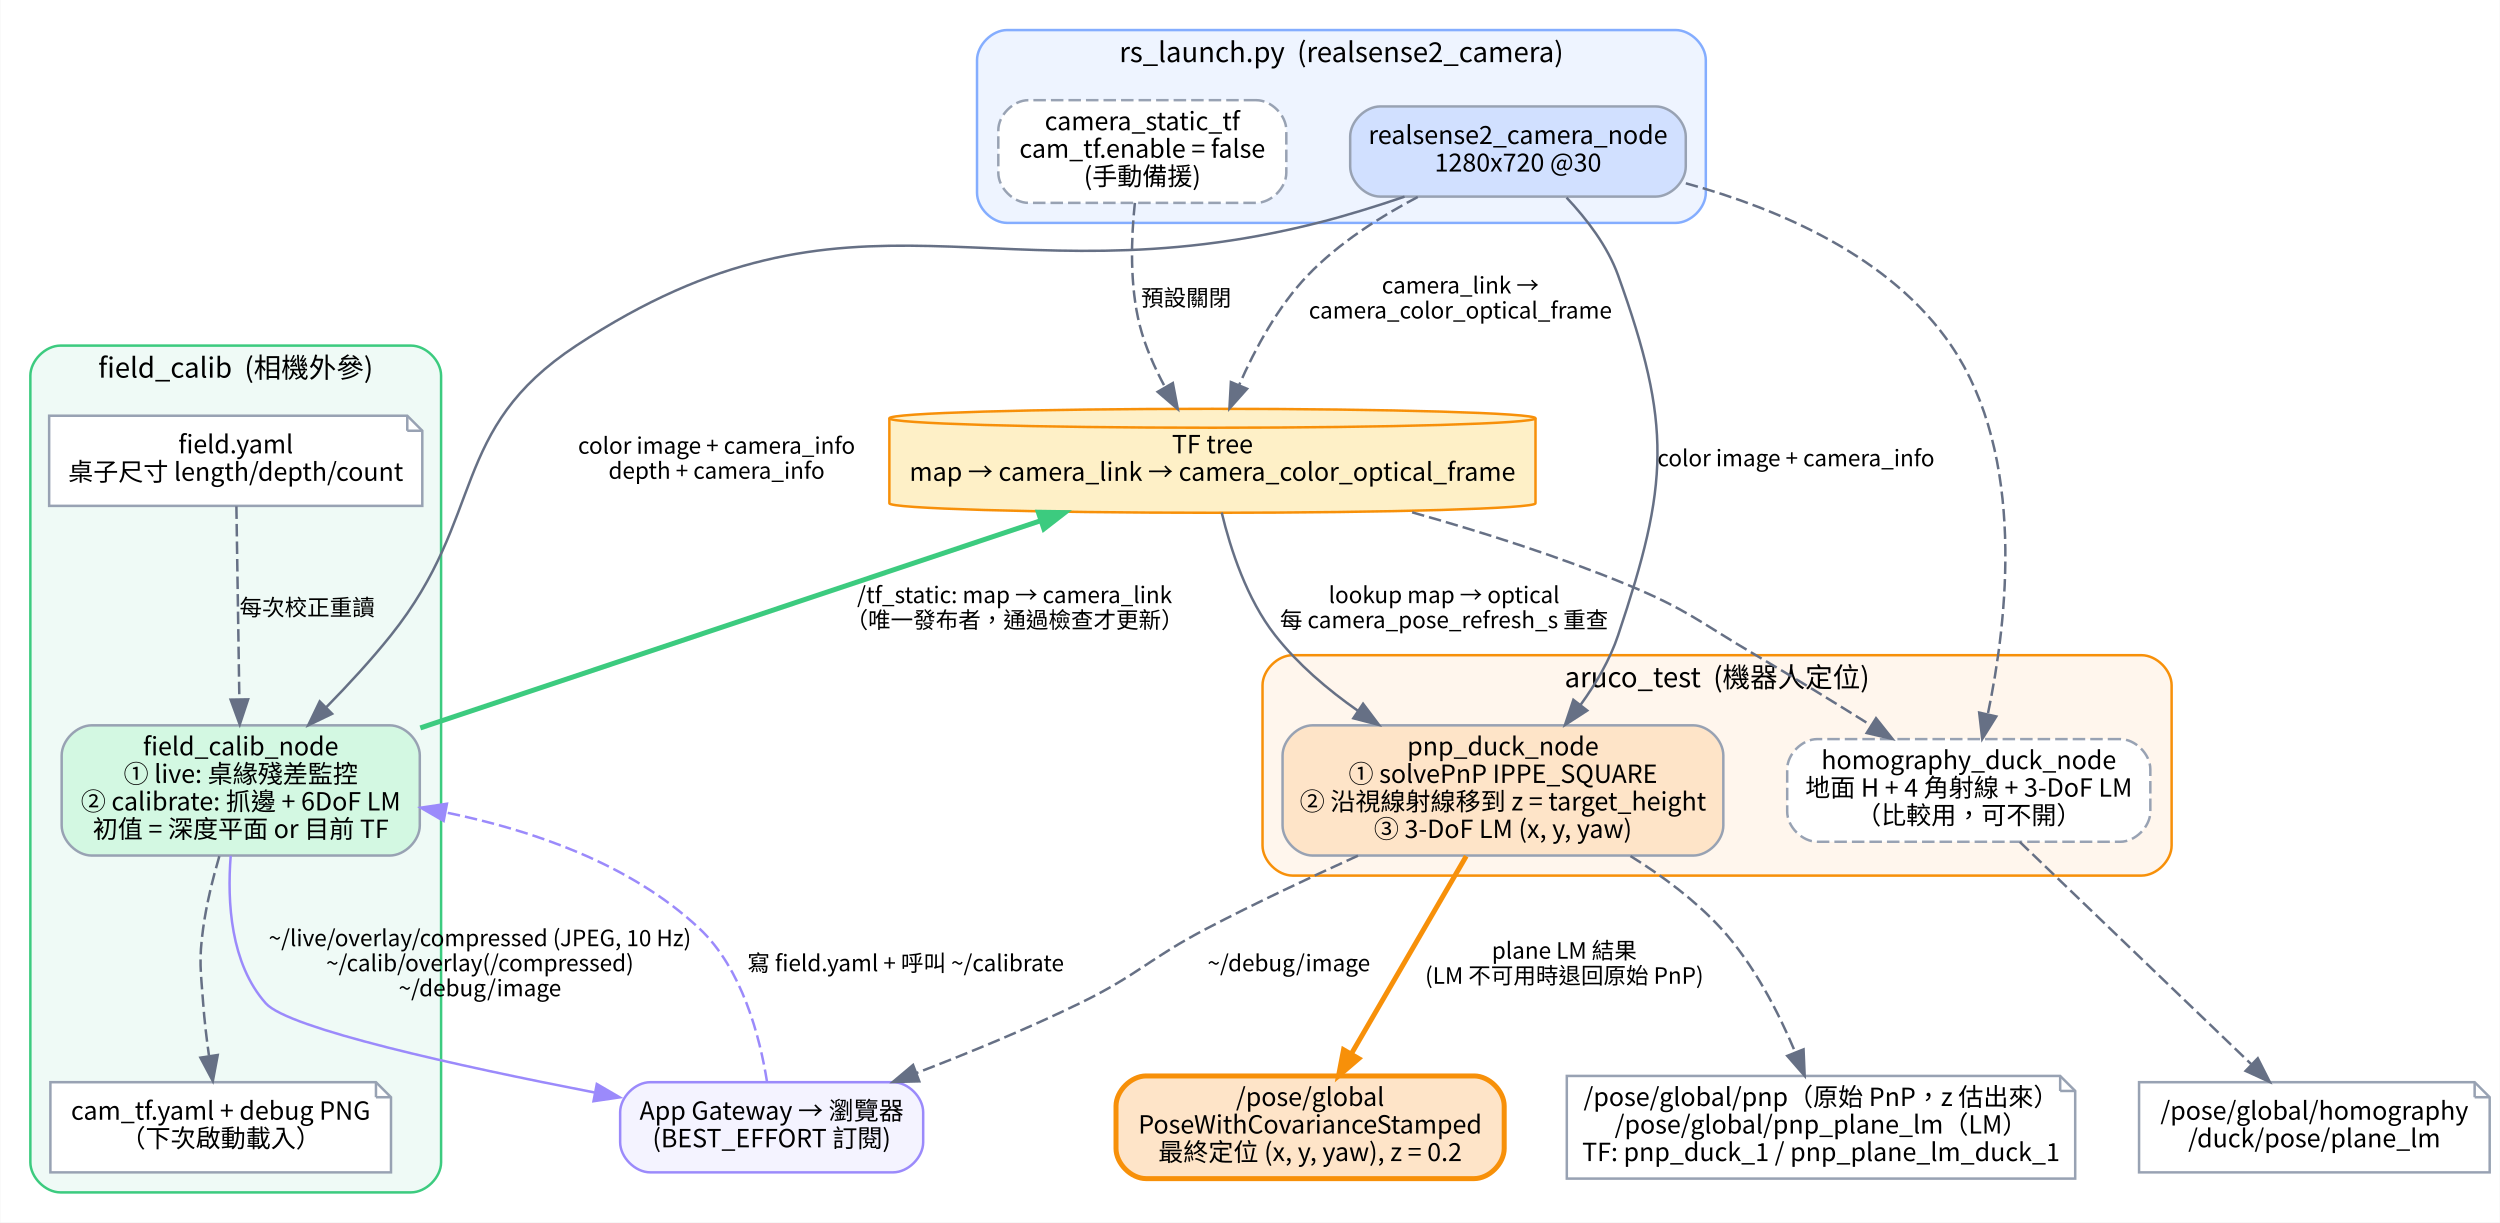
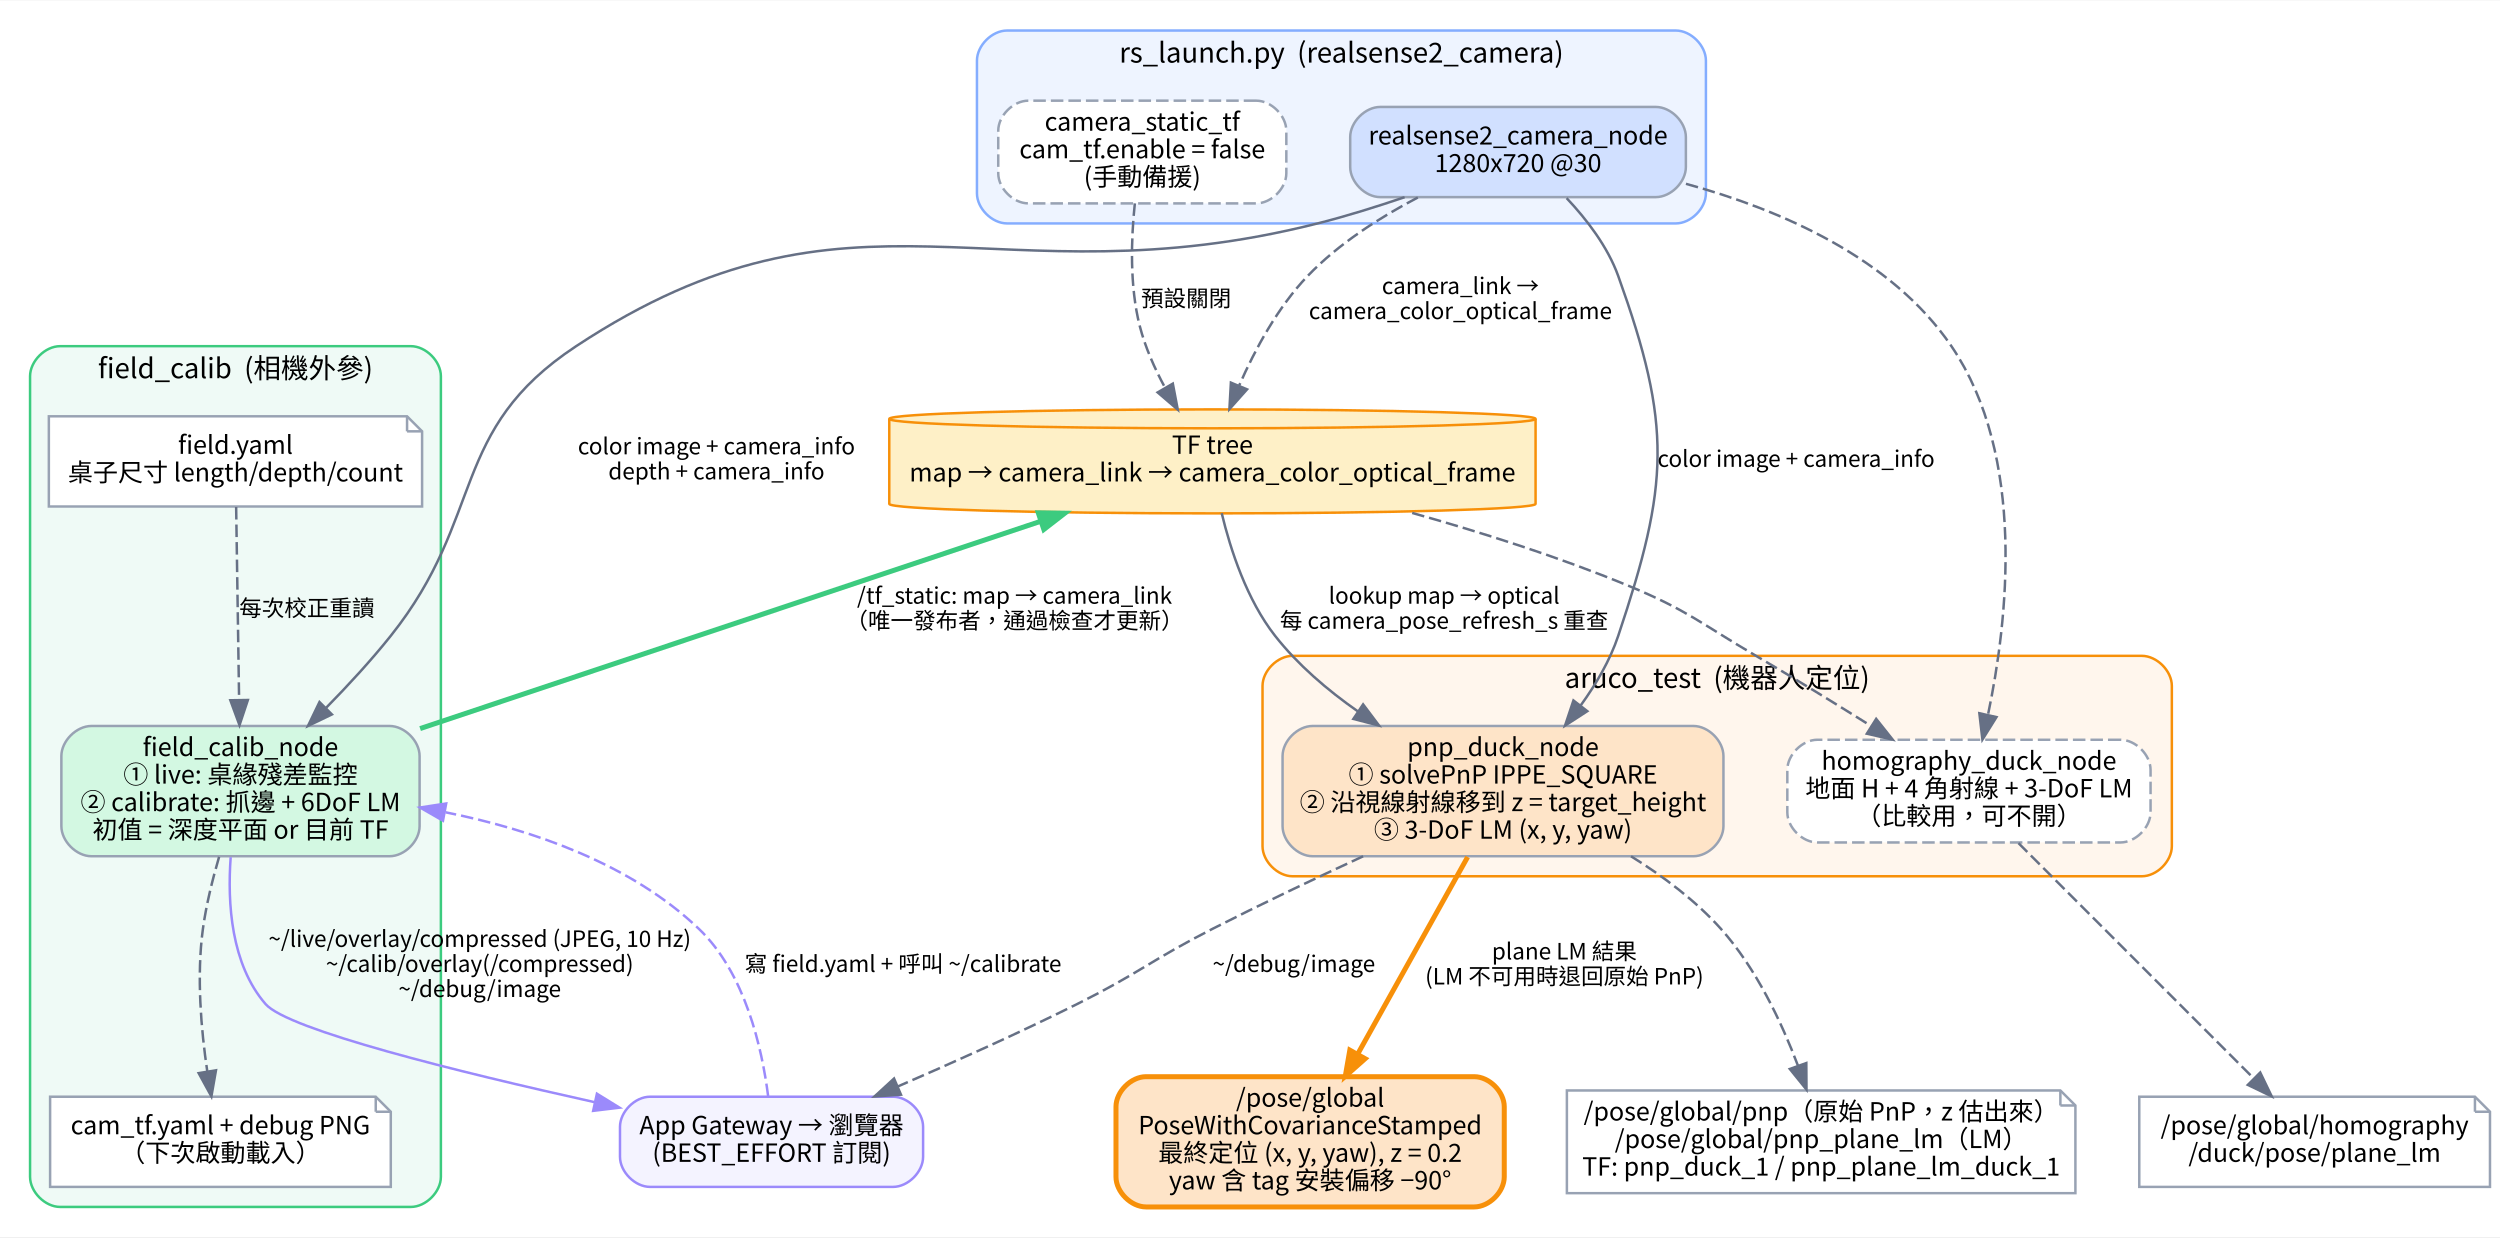
- <svg xmlns="http://www.w3.org/2000/svg" width="998pt" height="488pt" viewBox="0.00 0.00 998.00 488.12">
-   <g id="graph0" class="graph" transform="scale(1 1) rotate(0) translate(4 484.12)">
-     <polygon fill="white" stroke="transparent" points="-4,4 -4,-484.12 994,-484.12 994,4 -4,4" />
+ <svg xmlns="http://www.w3.org/2000/svg" width="998pt" height="494pt" viewBox="0.00 0.00 998.00 493.62">
+   <g id="graph0" class="graph" transform="scale(1 1) rotate(0) translate(4 489.62)">
+     <polygon fill="white" stroke="transparent" points="-4,4 -4,-489.62 994,-489.62 994,4 -4,4" />
    <g id="clust1" class="cluster">
-       <path fill="#eef4ff" stroke="#84adff" d="M398,-395.12C398,-395.12 665,-395.12 665,-395.12 671,-395.12 677,-401.12 677,-407.12 677,-407.12 677,-460.12 677,-460.12 677,-466.12 671,-472.12 665,-472.12 665,-472.12 398,-472.12 398,-472.12 392,-472.12 386,-466.12 386,-460.12 386,-460.12 386,-407.12 386,-407.12 386,-401.12 392,-395.12 398,-395.12" />
-       <text text-anchor="middle" x="531.5" y="-459.32" font-family="Noto Sans CJK TC" font-size="11.00">rs_launch.py  (realsense2_camera)</text>
+       <path fill="#eef4ff" stroke="#84adff" d="M398,-400.62C398,-400.62 665,-400.62 665,-400.62 671,-400.62 677,-406.62 677,-412.62 677,-412.62 677,-465.62 677,-465.62 677,-471.62 671,-477.62 665,-477.62 665,-477.62 398,-477.62 398,-477.62 392,-477.62 386,-471.62 386,-465.62 386,-465.62 386,-412.62 386,-412.62 386,-406.62 392,-400.62 398,-400.62" />
+       <text text-anchor="middle" x="531.5" y="-464.82" font-family="Noto Sans CJK TC" font-size="11.00">rs_launch.py  (realsense2_camera)</text>
    </g>
    <g id="clust2" class="cluster">
-       <path fill="#effaf6" stroke="#3ccb7f" d="M20,-8C20,-8 160,-8 160,-8 166,-8 172,-14 172,-20 172,-20 172,-334.12 172,-334.12 172,-340.12 166,-346.12 160,-346.12 160,-346.12 20,-346.12 20,-346.12 14,-346.12 8,-340.12 8,-334.12 8,-334.12 8,-20 8,-20 8,-14 14,-8 20,-8" />
-       <text text-anchor="middle" x="90" y="-333.32" font-family="Noto Sans CJK TC" font-size="11.00">field_calib  (相機外參)</text>
+       <path fill="#effaf6" stroke="#3ccb7f" d="M20,-8C20,-8 160,-8 160,-8 166,-8 172,-14 172,-20 172,-20 172,-339.62 172,-339.62 172,-345.62 166,-351.62 160,-351.62 160,-351.62 20,-351.62 20,-351.62 14,-351.62 8,-345.62 8,-339.62 8,-339.62 8,-20 8,-20 8,-14 14,-8 20,-8" />
+       <text text-anchor="middle" x="90" y="-338.82" font-family="Noto Sans CJK TC" font-size="11.00">field_calib  (相機外參)</text>
    </g>
    <g id="clust3" class="cluster">
-       <path fill="#fff6ed" stroke="#f79009" d="M512,-134.5C512,-134.5 851,-134.5 851,-134.5 857,-134.5 863,-140.5 863,-146.5 863,-146.5 863,-210.5 863,-210.5 863,-216.5 857,-222.5 851,-222.5 851,-222.5 512,-222.5 512,-222.5 506,-222.5 500,-216.5 500,-210.5 500,-210.5 500,-146.5 500,-146.5 500,-140.5 506,-134.5 512,-134.5" />
-       <text text-anchor="middle" x="681.5" y="-209.7" font-family="Noto Sans CJK TC" font-size="11.00">aruco_test  (機器人定位)</text>
+       <path fill="#fff6ed" stroke="#f79009" d="M512,-140C512,-140 851,-140 851,-140 857,-140 863,-146 863,-152 863,-152 863,-216 863,-216 863,-222 857,-228 851,-228 851,-228 512,-228 512,-228 506,-228 500,-222 500,-216 500,-216 500,-152 500,-152 500,-146 506,-140 512,-140" />
+       <text text-anchor="middle" x="681.5" y="-215.2" font-family="Noto Sans CJK TC" font-size="11.00">aruco_test  (機器人定位)</text>
    </g>
    <g id="node1" class="node">
-       <path fill="#d1e0ff" stroke="#98a2b3" d="M657,-441.62C657,-441.62 547,-441.62 547,-441.62 541,-441.62 535,-435.62 535,-429.62 535,-429.62 535,-417.62 535,-417.62 535,-411.62 541,-405.62 547,-405.62 547,-405.62 657,-405.62 657,-405.62 663,-405.62 669,-411.62 669,-417.62 669,-417.62 669,-429.62 669,-429.62 669,-435.62 663,-441.62 657,-441.62" />
-       <text text-anchor="middle" x="602" y="-426.62" font-family="Noto Sans CJK TC" font-size="10.00">realsense2_camera_node</text>
-       <text text-anchor="middle" x="602" y="-415.62" font-family="Noto Sans CJK TC" font-size="10.00">1280x720 @30</text>
+       <path fill="#d1e0ff" stroke="#98a2b3" d="M657,-447.12C657,-447.12 547,-447.12 547,-447.12 541,-447.12 535,-441.12 535,-435.12 535,-435.12 535,-423.12 535,-423.12 535,-417.12 541,-411.12 547,-411.12 547,-411.12 657,-411.12 657,-411.12 663,-411.12 669,-417.12 669,-423.12 669,-423.12 669,-435.12 669,-435.12 669,-441.12 663,-447.12 657,-447.12" />
+       <text text-anchor="middle" x="602" y="-432.12" font-family="Noto Sans CJK TC" font-size="10.00">realsense2_camera_node</text>
+       <text text-anchor="middle" x="602" y="-421.12" font-family="Noto Sans CJK TC" font-size="10.00">1280x720 @30</text>
    </g>
    <g id="node4" class="node">
-       <path fill="#d3f8e2" stroke="#98a2b3" d="M151.5,-194.5C151.5,-194.5 32.5,-194.5 32.5,-194.5 26.5,-194.5 20.5,-188.5 20.5,-182.5 20.5,-182.5 20.5,-154.5 20.5,-154.5 20.5,-148.5 26.5,-142.5 32.5,-142.5 32.5,-142.5 151.5,-142.5 151.5,-142.5 157.5,-142.5 163.5,-148.5 163.5,-154.5 163.5,-154.5 163.5,-182.5 163.5,-182.5 163.5,-188.5 157.5,-194.5 151.5,-194.5" />
-       <text text-anchor="middle" x="92" y="-182.5" font-family="Noto Sans CJK TC" font-size="10.00">field_calib_node</text>
-       <text text-anchor="middle" x="92" y="-171.5" font-family="Noto Sans CJK TC" font-size="10.00">① live: 桌緣殘差監控</text>
-       <text text-anchor="middle" x="92" y="-160.5" font-family="Noto Sans CJK TC" font-size="10.00">② calibrate: 抓邊 + 6DoF LM</text>
-       <text text-anchor="middle" x="92" y="-149.5" font-family="Noto Sans CJK TC" font-size="10.00">   初值 = 深度平面 or 目前 TF</text>
+       <path fill="#d3f8e2" stroke="#98a2b3" d="M151.5,-200C151.5,-200 32.5,-200 32.5,-200 26.5,-200 20.5,-194 20.5,-188 20.5,-188 20.5,-160 20.5,-160 20.5,-154 26.5,-148 32.5,-148 32.5,-148 151.5,-148 151.5,-148 157.5,-148 163.5,-154 163.5,-160 163.5,-160 163.5,-188 163.5,-188 163.5,-194 157.5,-200 151.5,-200" />
+       <text text-anchor="middle" x="92" y="-188" font-family="Noto Sans CJK TC" font-size="10.00">field_calib_node</text>
+       <text text-anchor="middle" x="92" y="-177" font-family="Noto Sans CJK TC" font-size="10.00">① live: 桌緣殘差監控</text>
+       <text text-anchor="middle" x="92" y="-166" font-family="Noto Sans CJK TC" font-size="10.00">② calibrate: 抓邊 + 6DoF LM</text>
+       <text text-anchor="middle" x="92" y="-155" font-family="Noto Sans CJK TC" font-size="10.00">   初值 = 深度平面 or 目前 TF</text>
    </g>
    <g id="edge1" class="edge">
-       <path fill="none" stroke="#667085" d="M556.71,-405.59C545.48,-401.77 533.39,-398 522,-395.12 392.72,-362.45 337.34,-419.51 226,-346.12 175.06,-312.55 190.04,-278.2 152,-230.5 144.19,-220.7 135,-210.73 126.21,-201.78" />
-       <polygon fill="#667085" stroke="#667085" points="128.49,-199.11 118.94,-194.51 123.54,-204.06 128.49,-199.11" />
-       <text text-anchor="middle" x="282" y="-302.93" font-family="Noto Sans CJK TC" font-size="9.00">color image + camera_info</text>
-       <text text-anchor="middle" x="282" y="-292.93" font-family="Noto Sans CJK TC" font-size="9.00">depth + camera_info</text>
+       <path fill="none" stroke="#667085" d="M556.71,-411.09C545.48,-407.27 533.39,-403.5 522,-400.62 392.72,-367.95 337.34,-425.01 226,-351.62 175.06,-318.05 190.04,-283.7 152,-236 144.19,-226.2 135,-216.23 126.21,-207.28" />
+       <polygon fill="#667085" stroke="#667085" points="128.49,-204.61 118.94,-200.01 123.54,-209.56 128.49,-204.61" />
+       <text text-anchor="middle" x="282" y="-308.43" font-family="Noto Sans CJK TC" font-size="9.00">color image + camera_info</text>
+       <text text-anchor="middle" x="282" y="-298.43" font-family="Noto Sans CJK TC" font-size="9.00">depth + camera_info</text>
    </g>
    <g id="node6" class="node">
-       <path fill="#fee4c8" stroke="#98a2b3" d="M672,-194.5C672,-194.5 520,-194.5 520,-194.5 514,-194.5 508,-188.5 508,-182.5 508,-182.5 508,-154.5 508,-154.5 508,-148.5 514,-142.5 520,-142.5 520,-142.5 672,-142.5 672,-142.5 678,-142.5 684,-148.5 684,-154.5 684,-154.5 684,-182.5 684,-182.5 684,-188.5 678,-194.5 672,-194.5" />
-       <text text-anchor="middle" x="596" y="-182.5" font-family="Noto Sans CJK TC" font-size="10.00">pnp_duck_node</text>
-       <text text-anchor="middle" x="596" y="-171.5" font-family="Noto Sans CJK TC" font-size="10.00">① solvePnP IPPE_SQUARE</text>
-       <text text-anchor="middle" x="596" y="-160.5" font-family="Noto Sans CJK TC" font-size="10.00">② 沿視線射線移到 z = target_height</text>
-       <text text-anchor="middle" x="596" y="-149.5" font-family="Noto Sans CJK TC" font-size="10.00">③ 3-DoF LM (x, y, yaw)</text>
+       <path fill="#fee4c8" stroke="#98a2b3" d="M672,-200C672,-200 520,-200 520,-200 514,-200 508,-194 508,-188 508,-188 508,-160 508,-160 508,-154 514,-148 520,-148 520,-148 672,-148 672,-148 678,-148 684,-154 684,-160 684,-160 684,-188 684,-188 684,-194 678,-200 672,-200" />
+       <text text-anchor="middle" x="596" y="-188" font-family="Noto Sans CJK TC" font-size="10.00">pnp_duck_node</text>
+       <text text-anchor="middle" x="596" y="-177" font-family="Noto Sans CJK TC" font-size="10.00">① solvePnP IPPE_SQUARE</text>
+       <text text-anchor="middle" x="596" y="-166" font-family="Noto Sans CJK TC" font-size="10.00">② 沿視線射線移到 z = target_height</text>
+       <text text-anchor="middle" x="596" y="-155" font-family="Noto Sans CJK TC" font-size="10.00">③ 3-DoF LM (x, y, yaw)</text>
    </g>
    <g id="edge2" class="edge">
-       <path fill="none" stroke="#667085" d="M621.39,-405.22C629.4,-396.73 637.79,-385.83 642,-374.12 663.58,-314.05 662.27,-291.03 642,-230.5 638.72,-220.69 633.16,-211.19 627.03,-202.73" />
-       <polygon fill="#667085" stroke="#667085" points="629.65,-200.41 620.76,-194.64 624.12,-204.69 629.65,-200.41" />
-       <text text-anchor="middle" x="713" y="-297.93" font-family="Noto Sans CJK TC" font-size="9.00">color image + camera_info</text>
+       <path fill="none" stroke="#667085" d="M621.39,-410.72C629.4,-402.23 637.79,-391.33 642,-379.62 663.58,-319.55 662.27,-296.53 642,-236 638.72,-226.19 633.16,-216.69 627.03,-208.23" />
+       <polygon fill="#667085" stroke="#667085" points="629.65,-205.91 620.76,-200.14 624.12,-210.19 629.65,-205.91" />
+       <text text-anchor="middle" x="713" y="-303.43" font-family="Noto Sans CJK TC" font-size="9.00">color image + camera_info</text>
    </g>
    <g id="node7" class="node">
-       <path fill="#ffffff" stroke="#98a2b3" stroke-dasharray="5,2" d="M842.5,-189C842.5,-189 721.5,-189 721.5,-189 715.5,-189 709.5,-183 709.5,-177 709.5,-177 709.5,-160 709.5,-160 709.5,-154 715.5,-148 721.5,-148 721.5,-148 842.5,-148 842.5,-148 848.5,-148 854.5,-154 854.5,-160 854.5,-160 854.5,-177 854.5,-177 854.5,-183 848.5,-189 842.5,-189" />
-       <text text-anchor="middle" x="782" y="-177" font-family="Noto Sans CJK TC" font-size="10.00">homography_duck_node</text>
-       <text text-anchor="middle" x="782" y="-166" font-family="Noto Sans CJK TC" font-size="10.00">地面 H + 4 角射線 + 3-DoF LM</text>
-       <text text-anchor="middle" x="782" y="-155" font-family="Noto Sans CJK TC" font-size="10.00">（比較用，可不開）</text>
+       <path fill="#ffffff" stroke="#98a2b3" stroke-dasharray="5,2" d="M842.5,-194.5C842.5,-194.5 721.5,-194.5 721.5,-194.5 715.5,-194.5 709.5,-188.5 709.5,-182.5 709.5,-182.5 709.5,-165.5 709.5,-165.5 709.5,-159.5 715.5,-153.5 721.5,-153.5 721.5,-153.5 842.5,-153.5 842.5,-153.5 848.5,-153.5 854.5,-159.5 854.5,-165.5 854.5,-165.5 854.5,-182.5 854.5,-182.5 854.5,-188.5 848.5,-194.5 842.5,-194.5" />
+       <text text-anchor="middle" x="782" y="-182.5" font-family="Noto Sans CJK TC" font-size="10.00">homography_duck_node</text>
+       <text text-anchor="middle" x="782" y="-171.5" font-family="Noto Sans CJK TC" font-size="10.00">地面 H + 4 角射線 + 3-DoF LM</text>
+       <text text-anchor="middle" x="782" y="-160.5" font-family="Noto Sans CJK TC" font-size="10.00">（比較用，可不開）</text>
    </g>
    <g id="edge3" class="edge">
-       <path fill="none" stroke="#667085" stroke-dasharray="5,2" d="M669.03,-410.93C706.76,-400.61 751,-381.43 775,-346.12 804.96,-302.05 797.49,-236.49 789.59,-198.88" />
-       <polygon fill="#667085" stroke="#667085" points="792.99,-198.04 787.38,-189.05 786.16,-199.58 792.99,-198.04" />
+       <path fill="none" stroke="#667085" stroke-dasharray="5,2" d="M669.03,-416.43C706.76,-406.11 751,-386.93 775,-351.62 804.96,-307.55 797.49,-241.99 789.59,-204.38" />
+       <polygon fill="#667085" stroke="#667085" points="792.99,-203.54 787.38,-194.55 786.16,-205.08 792.99,-203.54" />
    </g>
    <g id="node8" class="node">
-       <path fill="#fef0c7" stroke="#f79009" d="M609,-317.1C609,-319.18 551.18,-320.88 480,-320.88 408.82,-320.88 351,-319.18 351,-317.1 351,-317.1 351,-283.15 351,-283.15 351,-281.07 408.82,-279.37 480,-279.37 551.18,-279.37 609,-281.07 609,-283.15 609,-283.15 609,-317.1 609,-317.1" />
-       <path fill="none" stroke="#f79009" d="M609,-317.1C609,-315.02 551.18,-313.33 480,-313.33 408.82,-313.33 351,-315.02 351,-317.1" />
-       <text text-anchor="middle" x="480" y="-303.12" font-family="Noto Sans CJK TC" font-size="10.00">TF tree</text>
-       <text text-anchor="middle" x="480" y="-292.12" font-family="Noto Sans CJK TC" font-size="10.00">map → camera_link → camera_color_optical_frame</text>
+       <path fill="#fef0c7" stroke="#f79009" d="M609,-322.6C609,-324.68 551.18,-326.38 480,-326.38 408.82,-326.38 351,-324.68 351,-322.6 351,-322.6 351,-288.65 351,-288.65 351,-286.57 408.82,-284.87 480,-284.87 551.18,-284.87 609,-286.57 609,-288.65 609,-288.65 609,-322.6 609,-322.6" />
+       <path fill="none" stroke="#f79009" d="M609,-322.6C609,-320.52 551.18,-318.83 480,-318.83 408.82,-318.83 351,-320.52 351,-322.6" />
+       <text text-anchor="middle" x="480" y="-308.62" font-family="Noto Sans CJK TC" font-size="10.00">TF tree</text>
+       <text text-anchor="middle" x="480" y="-297.62" font-family="Noto Sans CJK TC" font-size="10.00">map → camera_link → camera_color_optical_frame</text>
    </g>
    <g id="edge4" class="edge">
-       <path fill="none" stroke="#667085" stroke-dasharray="5,2" d="M561.99,-405.47C546.87,-397.55 530.34,-387.02 518,-374.12 506.12,-361.71 497.02,-344.86 490.7,-330.47" />
-       <polygon fill="#667085" stroke="#667085" points="493.83,-328.88 486.78,-320.98 487.37,-331.56 493.83,-328.88" />
-       <text text-anchor="middle" x="579" y="-366.93" font-family="Noto Sans CJK TC" font-size="9.00">camera_link →</text>
-       <text text-anchor="middle" x="579" y="-356.93" font-family="Noto Sans CJK TC" font-size="9.00">camera_color_optical_frame</text>
+       <path fill="none" stroke="#667085" stroke-dasharray="5,2" d="M561.99,-410.97C546.87,-403.05 530.34,-392.52 518,-379.62 506.12,-367.21 497.02,-350.36 490.7,-335.97" />
+       <polygon fill="#667085" stroke="#667085" points="493.83,-334.38 486.78,-326.48 487.37,-337.06 493.83,-334.38" />
+       <text text-anchor="middle" x="579" y="-372.43" font-family="Noto Sans CJK TC" font-size="9.00">camera_link →</text>
+       <text text-anchor="middle" x="579" y="-362.43" font-family="Noto Sans CJK TC" font-size="9.00">camera_color_optical_frame</text>
    </g>
    <g id="node2" class="node">
-       <path fill="#ffffff" stroke="#98a2b3" stroke-dasharray="5,2" d="M497.5,-444.12C497.5,-444.12 406.5,-444.12 406.5,-444.12 400.5,-444.12 394.5,-438.12 394.5,-432.12 394.5,-432.12 394.5,-415.12 394.5,-415.12 394.5,-409.12 400.5,-403.12 406.5,-403.12 406.5,-403.12 497.5,-403.12 497.5,-403.12 503.5,-403.12 509.5,-409.12 509.5,-415.12 509.5,-415.12 509.5,-432.12 509.5,-432.12 509.5,-438.12 503.5,-444.12 497.5,-444.12" />
-       <text text-anchor="middle" x="452" y="-432.12" font-family="Noto Sans CJK TC" font-size="10.00">camera_static_tf</text>
-       <text text-anchor="middle" x="452" y="-421.12" font-family="Noto Sans CJK TC" font-size="10.00">cam_tf.enable = false</text>
-       <text text-anchor="middle" x="452" y="-410.12" font-family="Noto Sans CJK TC" font-size="10.00">(手動備援)</text>
+       <path fill="#ffffff" stroke="#98a2b3" stroke-dasharray="5,2" d="M497.5,-449.62C497.5,-449.62 406.5,-449.62 406.5,-449.62 400.5,-449.62 394.5,-443.62 394.5,-437.62 394.5,-437.62 394.5,-420.62 394.5,-420.62 394.5,-414.62 400.5,-408.62 406.5,-408.62 406.5,-408.62 497.5,-408.62 497.5,-408.62 503.5,-408.62 509.5,-414.62 509.5,-420.62 509.5,-420.62 509.5,-437.62 509.5,-437.62 509.5,-443.62 503.5,-449.62 497.5,-449.62" />
+       <text text-anchor="middle" x="452" y="-437.62" font-family="Noto Sans CJK TC" font-size="10.00">camera_static_tf</text>
+       <text text-anchor="middle" x="452" y="-426.62" font-family="Noto Sans CJK TC" font-size="10.00">cam_tf.enable = false</text>
+       <text text-anchor="middle" x="452" y="-415.62" font-family="Noto Sans CJK TC" font-size="10.00">(手動備援)</text>
    </g>
    <g id="edge8" class="edge">
-       <path fill="none" stroke="#667085" stroke-dasharray="5,2" d="M449.03,-403.11C447.56,-389.23 446.88,-370.26 451,-354.12 453.14,-345.74 456.91,-337.26 461.04,-329.62" />
-       <polygon fill="#667085" stroke="#667085" points="464.19,-331.17 466.17,-320.76 458.13,-327.66 464.19,-331.17" />
-       <text text-anchor="middle" x="469.5" y="-361.93" font-family="Noto Sans CJK TC" font-size="9.00">預設關閉</text>
+       <path fill="none" stroke="#667085" stroke-dasharray="5,2" d="M449.03,-408.61C447.56,-394.73 446.88,-375.76 451,-359.62 453.14,-351.24 456.91,-342.76 461.04,-335.12" />
+       <polygon fill="#667085" stroke="#667085" points="464.19,-336.67 466.17,-326.26 458.13,-333.16 464.19,-336.67" />
+       <text text-anchor="middle" x="469.5" y="-367.43" font-family="Noto Sans CJK TC" font-size="9.00">預設關閉</text>
    </g>
    <g id="node3" class="node">
-       <polygon fill="#ffffff" stroke="#98a2b3" points="158.5,-318.12 15.5,-318.12 15.5,-282.12 164.5,-282.12 164.5,-312.12 158.5,-318.12" />
-       <polyline fill="none" stroke="#98a2b3" points="158.5,-318.12 158.5,-312.12 " />
-       <polyline fill="none" stroke="#98a2b3" points="164.5,-312.12 158.5,-312.12 " />
-       <text text-anchor="middle" x="90" y="-303.12" font-family="Noto Sans CJK TC" font-size="10.00">field.yaml</text>
-       <text text-anchor="middle" x="90" y="-292.12" font-family="Noto Sans CJK TC" font-size="10.00">桌子尺寸 length/depth/count</text>
+       <polygon fill="#ffffff" stroke="#98a2b3" points="158.5,-323.62 15.5,-323.62 15.5,-287.62 164.5,-287.62 164.5,-317.62 158.5,-323.62" />
+       <polyline fill="none" stroke="#98a2b3" points="158.5,-323.62 158.5,-317.62 " />
+       <polyline fill="none" stroke="#98a2b3" points="164.5,-317.62 158.5,-317.62 " />
+       <text text-anchor="middle" x="90" y="-308.62" font-family="Noto Sans CJK TC" font-size="10.00">field.yaml</text>
+       <text text-anchor="middle" x="90" y="-297.62" font-family="Noto Sans CJK TC" font-size="10.00">桌子尺寸 length/depth/count</text>
    </g>
    <g id="edge5" class="edge">
-       <path fill="none" stroke="#667085" stroke-dasharray="5,2" d="M90.27,-281.91C90.57,-262.39 91.07,-230.02 91.45,-205.02" />
-       <polygon fill="#667085" stroke="#667085" points="94.95,-204.87 91.61,-194.81 87.96,-204.76 94.95,-204.87" />
-       <text text-anchor="middle" x="118.5" y="-238.3" font-family="Noto Sans CJK TC" font-size="9.00">每次校正重讀</text>
+       <path fill="none" stroke="#667085" stroke-dasharray="5,2" d="M90.27,-287.41C90.57,-267.89 91.07,-235.52 91.45,-210.52" />
+       <polygon fill="#667085" stroke="#667085" points="94.95,-210.37 91.61,-200.31 87.96,-210.26 94.95,-210.37" />
+       <text text-anchor="middle" x="118.5" y="-243.8" font-family="Noto Sans CJK TC" font-size="9.00">每次校正重讀</text>
    </g>
    <g id="node5" class="node">
      <polygon fill="#ffffff" stroke="#98a2b3" points="146,-52 16,-52 16,-16 152,-16 152,-46 146,-52" />
      <polyline fill="none" stroke="#98a2b3" points="146,-52 146,-46 " />
      <polyline fill="none" stroke="#98a2b3" points="152,-46 146,-46 " />
      <text text-anchor="middle" x="84" y="-37" font-family="Noto Sans CJK TC" font-size="10.00">cam_tf.yaml + debug PNG</text>
      <text text-anchor="middle" x="84" y="-26" font-family="Noto Sans CJK TC" font-size="10.00">（下次啟動載入）</text>
    </g>
    <g id="edge6" class="edge">
-       <path fill="none" stroke="#667085" stroke-dasharray="5,2" d="M83.46,-142.25C80.84,-133.28 78.3,-123.04 77,-113.5 75.2,-100.29 76.05,-96.8 77,-83.5 77.49,-76.71 78.36,-69.42 79.32,-62.61" />
-       <polygon fill="#667085" stroke="#667085" points="82.82,-62.86 80.86,-52.44 75.9,-61.8 82.82,-62.86" />
+       <path fill="none" stroke="#667085" stroke-dasharray="5,2" d="M83.46,-147.75C80.84,-138.78 78.3,-128.54 77,-119 74.42,-100.09 76.29,-78.64 78.74,-62.15" />
+       <polygon fill="#667085" stroke="#667085" points="82.22,-62.55 80.39,-52.11 75.31,-61.41 82.22,-62.55" />
    </g>
    <g id="edge7" class="edge">
-       <path fill="none" stroke="#3ccb7f" stroke-width="2" d="M163.71,-193.46C234.47,-217.1 341.88,-252.98 411.51,-276.24" />
-       <polygon fill="#3ccb7f" stroke="#3ccb7f" stroke-width="2" points="410.48,-279.59 421.07,-279.44 412.7,-272.95 410.48,-279.59" />
-       <text text-anchor="middle" x="401" y="-243.3" font-family="Noto Sans CJK TC" font-size="9.00">/tf_static: map → camera_link</text>
-       <text text-anchor="middle" x="401" y="-233.3" font-family="Noto Sans CJK TC" font-size="9.00">（唯一發布者，通過檢查才更新）</text>
+       <path fill="none" stroke="#3ccb7f" stroke-width="2" d="M163.71,-198.96C234.47,-222.6 341.88,-258.48 411.51,-281.74" />
+       <polygon fill="#3ccb7f" stroke="#3ccb7f" stroke-width="2" points="410.48,-285.09 421.07,-284.94 412.7,-278.45 410.48,-285.09" />
+       <text text-anchor="middle" x="401" y="-248.8" font-family="Noto Sans CJK TC" font-size="9.00">/tf_static: map → camera_link</text>
+       <text text-anchor="middle" x="401" y="-238.8" font-family="Noto Sans CJK TC" font-size="9.00">（唯一發布者，通過檢查才更新）</text>
    </g>
    <g id="node9" class="node">
      <path fill="#f4f3ff" stroke="#9b8afb" d="M352.5,-52C352.5,-52 255.5,-52 255.5,-52 249.5,-52 243.5,-46 243.5,-40 243.5,-40 243.5,-28 243.5,-28 243.5,-22 249.5,-16 255.5,-16 255.5,-16 352.5,-16 352.5,-16 358.5,-16 364.5,-22 364.5,-28 364.5,-28 364.5,-40 364.5,-40 364.5,-46 358.5,-52 352.5,-52" />
      <text text-anchor="middle" x="304" y="-37" font-family="Noto Sans CJK TC" font-size="10.00">App Gateway → 瀏覽器</text>
      <text text-anchor="middle" x="304" y="-26" font-family="Noto Sans CJK TC" font-size="10.00">(BEST_EFFORT 訂閱)</text>
    </g>
    <g id="edge15" class="edge">
-       <path fill="none" stroke="#9b8afb" d="M88,-142.41C86.54,-123.91 87.95,-99.3 102,-83.5 110.98,-73.4 178.72,-58.5 233.32,-47.88" />
-       <polygon fill="#9b8afb" stroke="#9b8afb" points="234.18,-51.28 243.34,-45.95 232.86,-44.4 234.18,-51.28" />
-       <text text-anchor="middle" x="187.5" y="-106.3" font-family="Noto Sans CJK TC" font-size="9.00">~/live/overlay/compressed (JPEG, 10 Hz)</text>
-       <text text-anchor="middle" x="187.5" y="-96.3" font-family="Noto Sans CJK TC" font-size="9.00">~/calib/overlay(/compressed)</text>
-       <text text-anchor="middle" x="187.5" y="-86.3" font-family="Noto Sans CJK TC" font-size="9.00">~/debug/image</text>
+       <path fill="none" stroke="#9b8afb" d="M88.09,-147.63C86.74,-129.22 88.25,-104.87 102,-89 110.91,-78.72 178.66,-61.96 233.28,-49.84" />
+       <polygon fill="#9b8afb" stroke="#9b8afb" points="234.29,-53.2 243.31,-47.63 232.79,-46.36 234.29,-53.2" />
+       <text text-anchor="middle" x="187.5" y="-111.8" font-family="Noto Sans CJK TC" font-size="9.00">~/live/overlay/compressed (JPEG, 10 Hz)</text>
+       <text text-anchor="middle" x="187.5" y="-101.8" font-family="Noto Sans CJK TC" font-size="9.00">~/calib/overlay(/compressed)</text>
+       <text text-anchor="middle" x="187.5" y="-91.8" font-family="Noto Sans CJK TC" font-size="9.00">~/debug/image</text>
    </g>
    <g id="edge12" class="edge">
-       <path fill="none" stroke="#667085" stroke-dasharray="5,2" d="M538.11,-142.44C518.79,-133.69 497.28,-123.55 478,-113.5 454.68,-101.35 450.64,-95.03 427,-83.5 406.16,-73.34 382.61,-63.64 361.74,-55.63" />
-       <polygon fill="#667085" stroke="#667085" points="362.94,-52.34 352.35,-52.07 360.46,-58.89 362.94,-52.34" />
-       <text text-anchor="middle" x="510.5" y="-96.3" font-family="Noto Sans CJK TC" font-size="9.00">~/debug/image</text>
+       <path fill="none" stroke="#667085" stroke-dasharray="5,2" d="M540.15,-147.98C520.94,-139.12 499.4,-128.89 480,-119 455.54,-106.53 450.58,-101.24 426,-89 402.78,-77.44 376.52,-65.66 354.33,-56.06" />
+       <polygon fill="#667085" stroke="#667085" points="355.66,-52.82 345.09,-52.09 352.9,-59.26 355.66,-52.82" />
+       <text text-anchor="middle" x="512.5" y="-101.8" font-family="Noto Sans CJK TC" font-size="9.00">~/debug/image</text>
    </g>
    <g id="node10" class="node">
-       <path fill="#fee4c8" stroke="#f79009" stroke-width="2" d="M584.5,-54.5C584.5,-54.5 453.5,-54.5 453.5,-54.5 447.5,-54.5 441.5,-48.5 441.5,-42.5 441.5,-42.5 441.5,-25.5 441.5,-25.5 441.5,-19.5 447.5,-13.5 453.5,-13.5 453.5,-13.5 584.5,-13.5 584.5,-13.5 590.5,-13.5 596.5,-19.5 596.5,-25.5 596.5,-25.5 596.5,-42.5 596.5,-42.5 596.5,-48.5 590.5,-54.5 584.5,-54.5" />
-       <text text-anchor="middle" x="519" y="-42.5" font-family="Noto Sans CJK TC" font-size="10.00">/pose/global</text>
-       <text text-anchor="middle" x="519" y="-31.5" font-family="Noto Sans CJK TC" font-size="10.00">PoseWithCovarianceStamped</text>
-       <text text-anchor="middle" x="519" y="-20.5" font-family="Noto Sans CJK TC" font-size="10.00">最終定位 (x, y, yaw), z = 0.2</text>
+       <path fill="#fee4c8" stroke="#f79009" stroke-width="2" d="M584.5,-60C584.5,-60 453.5,-60 453.5,-60 447.5,-60 441.5,-54 441.5,-48 441.5,-48 441.5,-20 441.5,-20 441.5,-14 447.5,-8 453.5,-8 453.5,-8 584.5,-8 584.5,-8 590.5,-8 596.5,-14 596.5,-20 596.5,-20 596.5,-48 596.5,-48 596.5,-54 590.5,-60 584.5,-60" />
+       <text text-anchor="middle" x="519" y="-48" font-family="Noto Sans CJK TC" font-size="10.00">/pose/global</text>
+       <text text-anchor="middle" x="519" y="-37" font-family="Noto Sans CJK TC" font-size="10.00">PoseWithCovarianceStamped</text>
+       <text text-anchor="middle" x="519" y="-26" font-family="Noto Sans CJK TC" font-size="10.00">最終定位 (x, y, yaw), z = 0.2</text>
+       <text text-anchor="middle" x="519" y="-15" font-family="Noto Sans CJK TC" font-size="10.00">yaw 含 tag 安裝偏移 −90°</text>
    </g>
    <g id="edge11" class="edge">
-       <path fill="none" stroke="#f79009" stroke-width="2" d="M581.34,-142.27C568.24,-119.73 549.07,-86.75 535.46,-63.32" />
-       <polygon fill="#f79009" stroke="#f79009" stroke-width="2" points="538.41,-61.43 530.36,-54.54 532.35,-64.94 538.41,-61.43" />
-       <text text-anchor="middle" x="620.5" y="-101.3" font-family="Noto Sans CJK TC" font-size="9.00">plane LM 結果</text>
-       <text text-anchor="middle" x="620.5" y="-91.3" font-family="Noto Sans CJK TC" font-size="9.00">(LM 不可用時退回原始 PnP)</text>
+       <path fill="none" stroke="#f79009" stroke-width="2" d="M581.88,-147.69C569.56,-125.61 551.58,-93.39 538,-69.05" />
+       <polygon fill="#f79009" stroke="#f79009" stroke-width="2" points="540.96,-67.18 533.03,-60.15 534.85,-70.59 540.96,-67.18" />
+       <text text-anchor="middle" x="620.5" y="-106.8" font-family="Noto Sans CJK TC" font-size="9.00">plane LM 結果</text>
+       <text text-anchor="middle" x="620.5" y="-96.8" font-family="Noto Sans CJK TC" font-size="9.00">(LM 不可用時退回原始 PnP)</text>
    </g>
    <g id="node11" class="node">
      <polygon fill="#ffffff" stroke="#98a2b3" points="818.5,-54.5 621.5,-54.5 621.5,-13.5 824.5,-13.5 824.5,-48.5 818.5,-54.5" />
      <polyline fill="none" stroke="#98a2b3" points="818.5,-54.5 818.5,-48.5 " />
      <polyline fill="none" stroke="#98a2b3" points="824.5,-48.5 818.5,-48.5 " />
      <text text-anchor="middle" x="723" y="-42.5" font-family="Noto Sans CJK TC" font-size="10.00">/pose/global/pnp（原始 PnP，z 估出來）</text>
      <text text-anchor="middle" x="723" y="-31.5" font-family="Noto Sans CJK TC" font-size="10.00">/pose/global/pnp_plane_lm（LM）</text>
      <text text-anchor="middle" x="723" y="-20.5" font-family="Noto Sans CJK TC" font-size="10.00">TF: pnp_duck_1 / pnp_plane_lm_duck_1</text>
    </g>
    <g id="edge13" class="edge">
-       <path fill="none" stroke="#667085" stroke-dasharray="5,2" d="M646.91,-142.3C659.75,-134.32 672.77,-124.63 683,-113.5 696.11,-99.23 706.05,-79.86 712.73,-63.93" />
-       <polygon fill="#667085" stroke="#667085" points="716.03,-65.11 716.48,-54.53 709.52,-62.52 716.03,-65.11" />
+       <path fill="none" stroke="#667085" stroke-dasharray="5,2" d="M647.11,-147.98C659.95,-140 672.92,-130.26 683,-119 697.04,-103.3 707.16,-81.8 713.71,-64.48" />
+       <polygon fill="#667085" stroke="#667085" points="717.08,-65.44 717.15,-54.84 710.49,-63.08 717.08,-65.44" />
    </g>
    <g id="node12" class="node">
      <polygon fill="#ffffff" stroke="#98a2b3" points="984,-52 850,-52 850,-16 990,-16 990,-46 984,-52" />
      <polyline fill="none" stroke="#98a2b3" points="984,-52 984,-46 " />
      <polyline fill="none" stroke="#98a2b3" points="990,-46 984,-46 " />
      <text text-anchor="middle" x="920" y="-37" font-family="Noto Sans CJK TC" font-size="10.00">/pose/global/homography</text>
      <text text-anchor="middle" x="920" y="-26" font-family="Noto Sans CJK TC" font-size="10.00">/duck/pose/plane_lm</text>
    </g>
    <g id="edge14" class="edge">
-       <path fill="none" stroke="#667085" stroke-dasharray="5,2" d="M802.36,-147.95C826.93,-124.36 868.23,-84.71 894.79,-59.21" />
-       <polygon fill="#667085" stroke="#667085" points="897.4,-61.55 902.19,-52.1 892.55,-56.5 897.4,-61.55" />
+       <path fill="none" stroke="#667085" stroke-dasharray="5,2" d="M801.77,-153.23C826.57,-128.43 869.06,-85.94 895.78,-59.22" />
+       <polygon fill="#667085" stroke="#667085" points="898.28,-61.67 902.88,-52.12 893.33,-56.72 898.28,-61.67" />
    </g>
    <g id="edge9" class="edge">
-       <path fill="none" stroke="#667085" d="M483.7,-279.46C487.23,-264.79 493.74,-244.87 505,-230.5 514.06,-218.95 525.92,-208.81 538.09,-200.3" />
-       <polygon fill="#667085" stroke="#667085" points="540.15,-203.13 546.52,-194.66 536.26,-197.31 540.15,-203.13" />
-       <text text-anchor="middle" x="572.5" y="-243.3" font-family="Noto Sans CJK TC" font-size="9.00">lookup map → optical</text>
-       <text text-anchor="middle" x="572.5" y="-233.3" font-family="Noto Sans CJK TC" font-size="9.00">每 camera_pose_refresh_s 重查</text>
+       <path fill="none" stroke="#667085" d="M483.7,-284.96C487.23,-270.29 493.74,-250.37 505,-236 514.06,-224.45 525.92,-214.31 538.09,-205.8" />
+       <polygon fill="#667085" stroke="#667085" points="540.15,-208.63 546.52,-200.16 536.26,-202.81 540.15,-208.63" />
+       <text text-anchor="middle" x="572.5" y="-248.8" font-family="Noto Sans CJK TC" font-size="9.00">lookup map → optical</text>
+       <text text-anchor="middle" x="572.5" y="-238.8" font-family="Noto Sans CJK TC" font-size="9.00">每 camera_pose_refresh_s 重查</text>
    </g>
    <g id="edge10" class="edge">
-       <path fill="none" stroke="#667085" stroke-dasharray="5,2" d="M559.74,-279.55C587.5,-271.75 618.54,-261.9 646,-250.5 669.88,-240.58 674.69,-235.57 697,-222.5 712.16,-213.62 728.59,-203.49 742.93,-194.49" />
-       <polygon fill="#667085" stroke="#667085" points="744.97,-197.34 751.56,-189.05 741.24,-191.42 744.97,-197.34" />
+       <path fill="none" stroke="#667085" stroke-dasharray="5,2" d="M559.74,-285.05C587.5,-277.25 618.54,-267.4 646,-256 669.88,-246.08 674.69,-241.07 697,-228 712.16,-219.12 728.59,-208.99 742.93,-199.99" />
+       <polygon fill="#667085" stroke="#667085" points="744.97,-202.84 751.56,-194.55 741.24,-196.92 744.97,-202.84" />
    </g>
    <g id="edge16" class="edge">
-       <path fill="none" stroke="#9b8afb" stroke-dasharray="5,2" d="M302.15,-52.15C299.32,-69.92 292.3,-97.32 275,-113.5 247.7,-139.04 208.9,-152.55 174.05,-159.68" />
-       <polygon fill="#9b8afb" stroke="#9b8afb" points="173.03,-156.31 163.86,-161.61 174.34,-163.19 173.03,-156.31" />
-       <text text-anchor="middle" x="357.5" y="-96.3" font-family="Noto Sans CJK TC" font-size="9.00">寫 field.yaml + 呼叫 ~/calibrate</text>
+       <path fill="none" stroke="#9b8afb" stroke-dasharray="5,2" d="M302.63,-52.29C300.21,-71.24 293.52,-101.31 275,-119 247.86,-144.93 208.89,-158.49 173.89,-165.54" />
+       <polygon fill="#9b8afb" stroke="#9b8afb" points="172.84,-162.18 163.65,-167.45 174.12,-169.06 172.84,-162.18" />
+       <text text-anchor="middle" x="356.5" y="-101.8" font-family="Noto Sans CJK TC" font-size="9.00">寫 field.yaml + 呼叫 ~/calibrate</text>
    </g>
  </g>
</svg>
